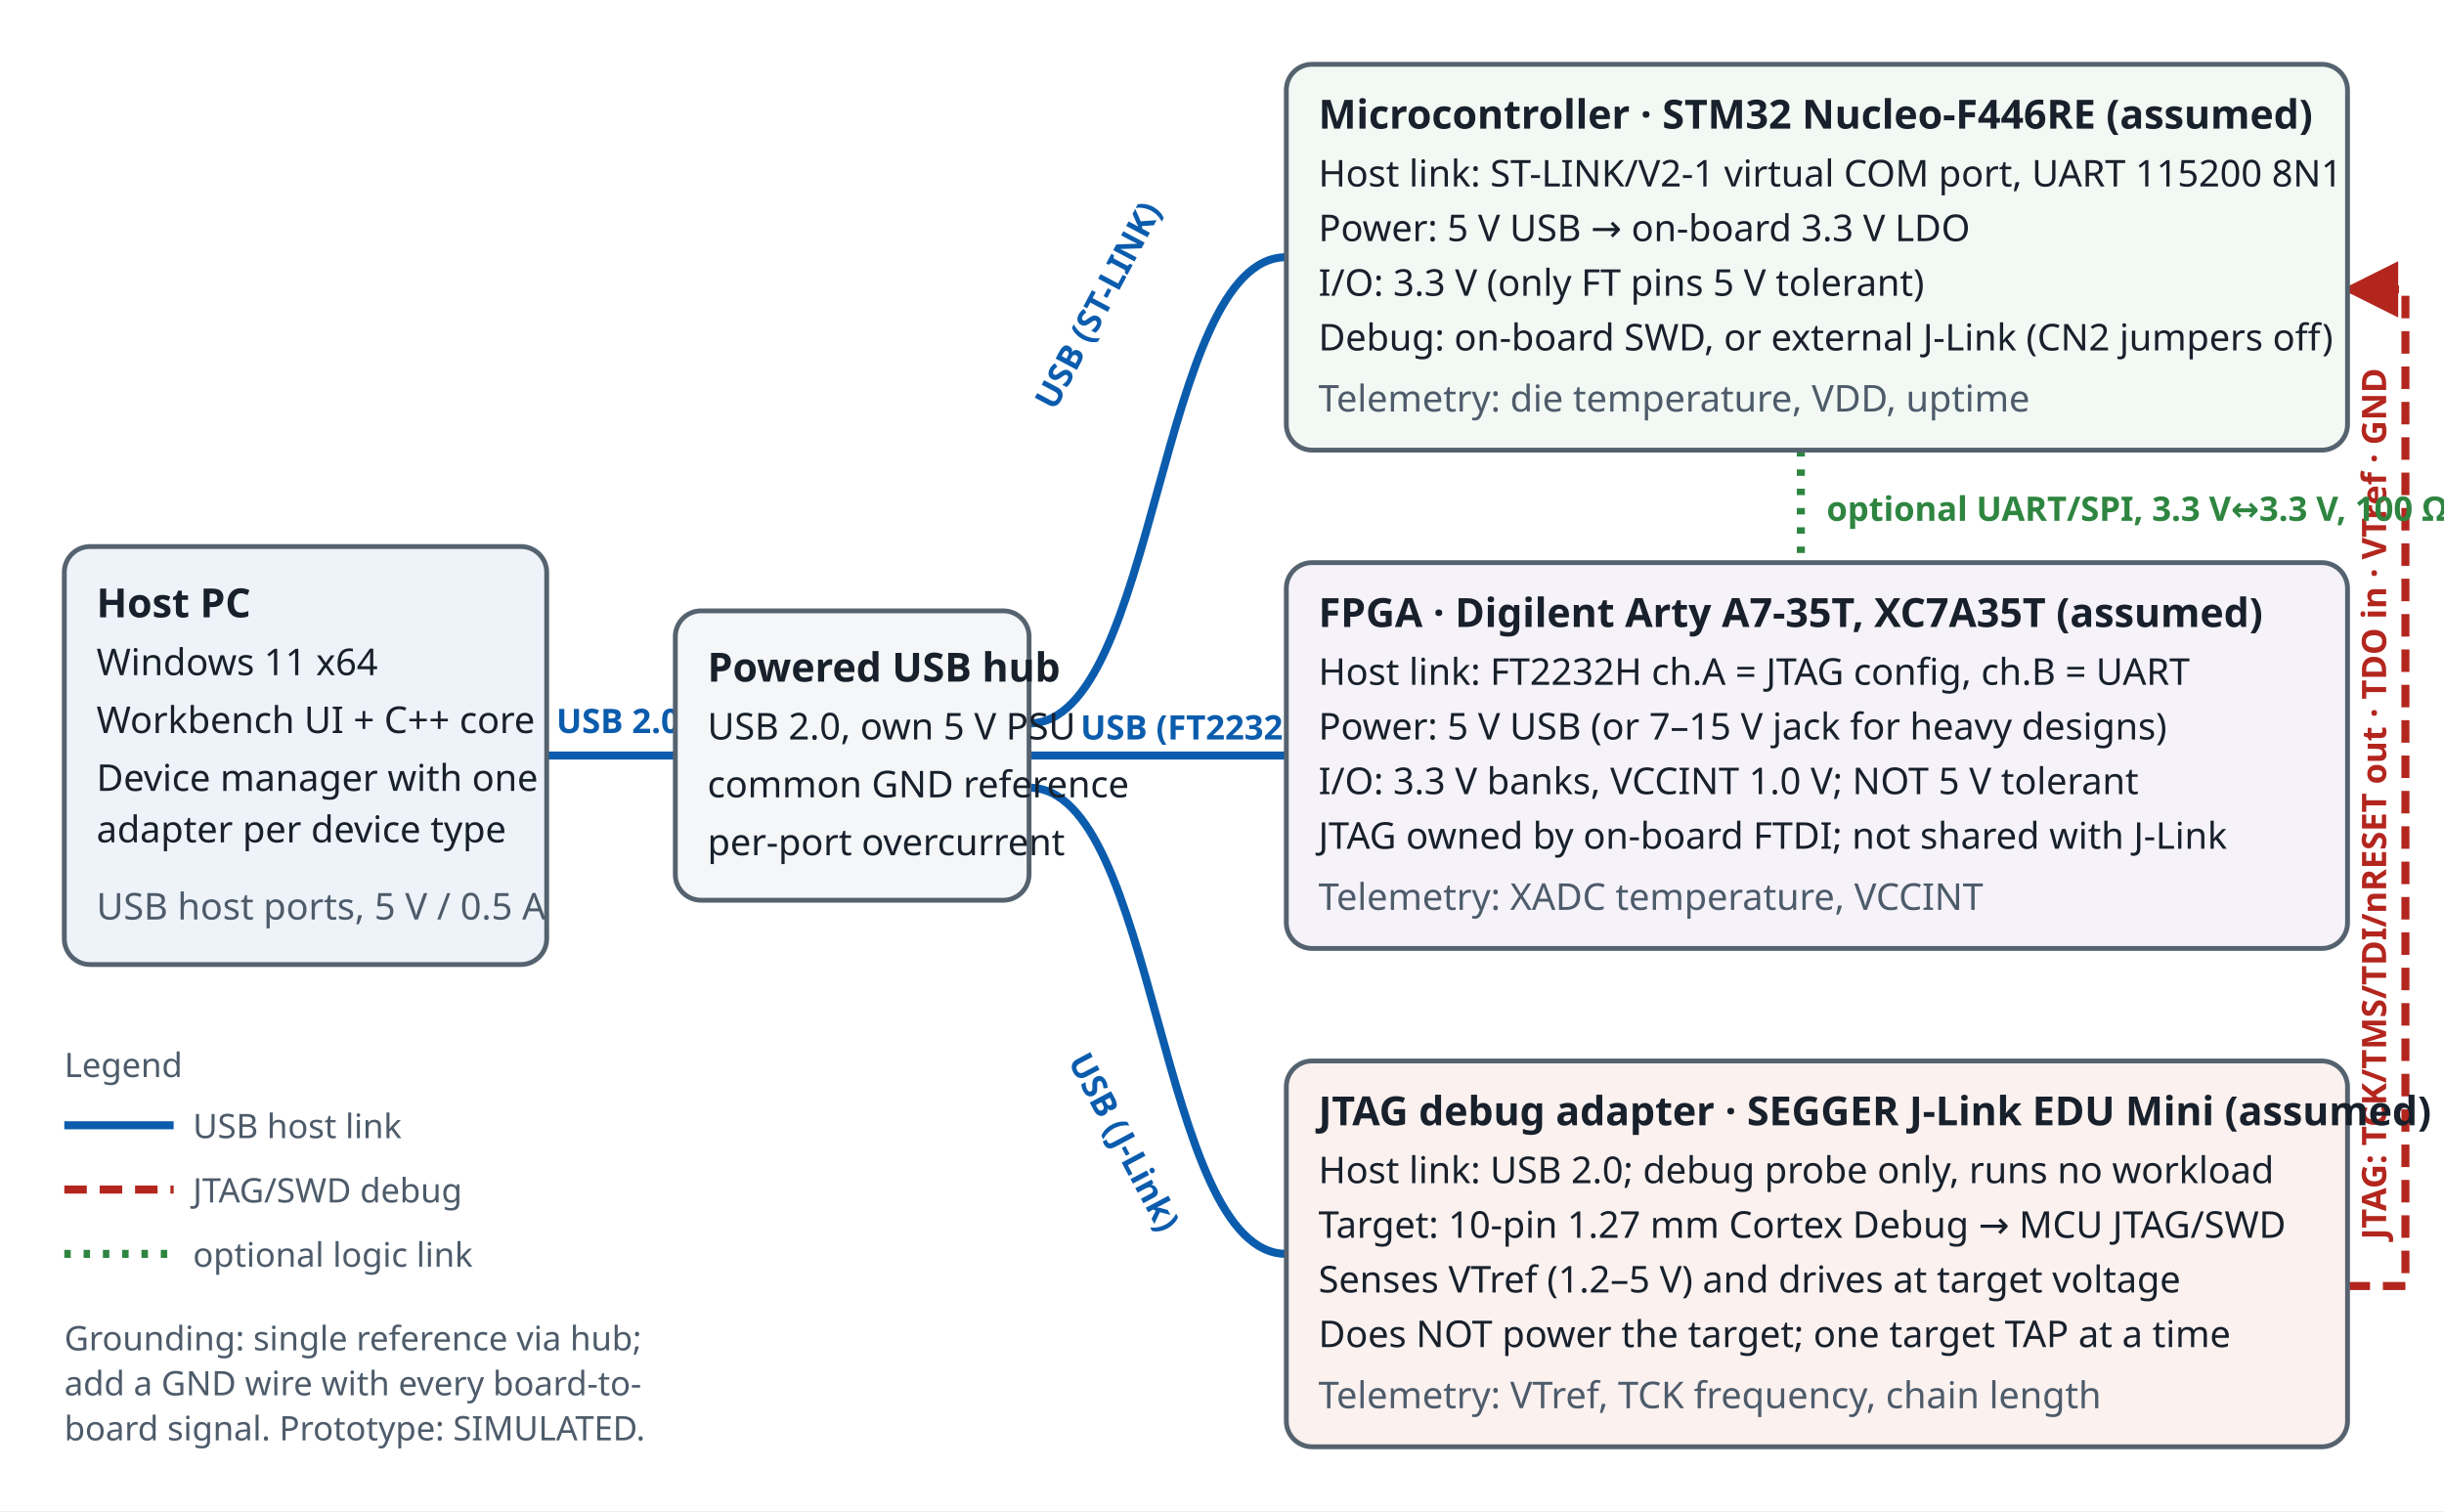
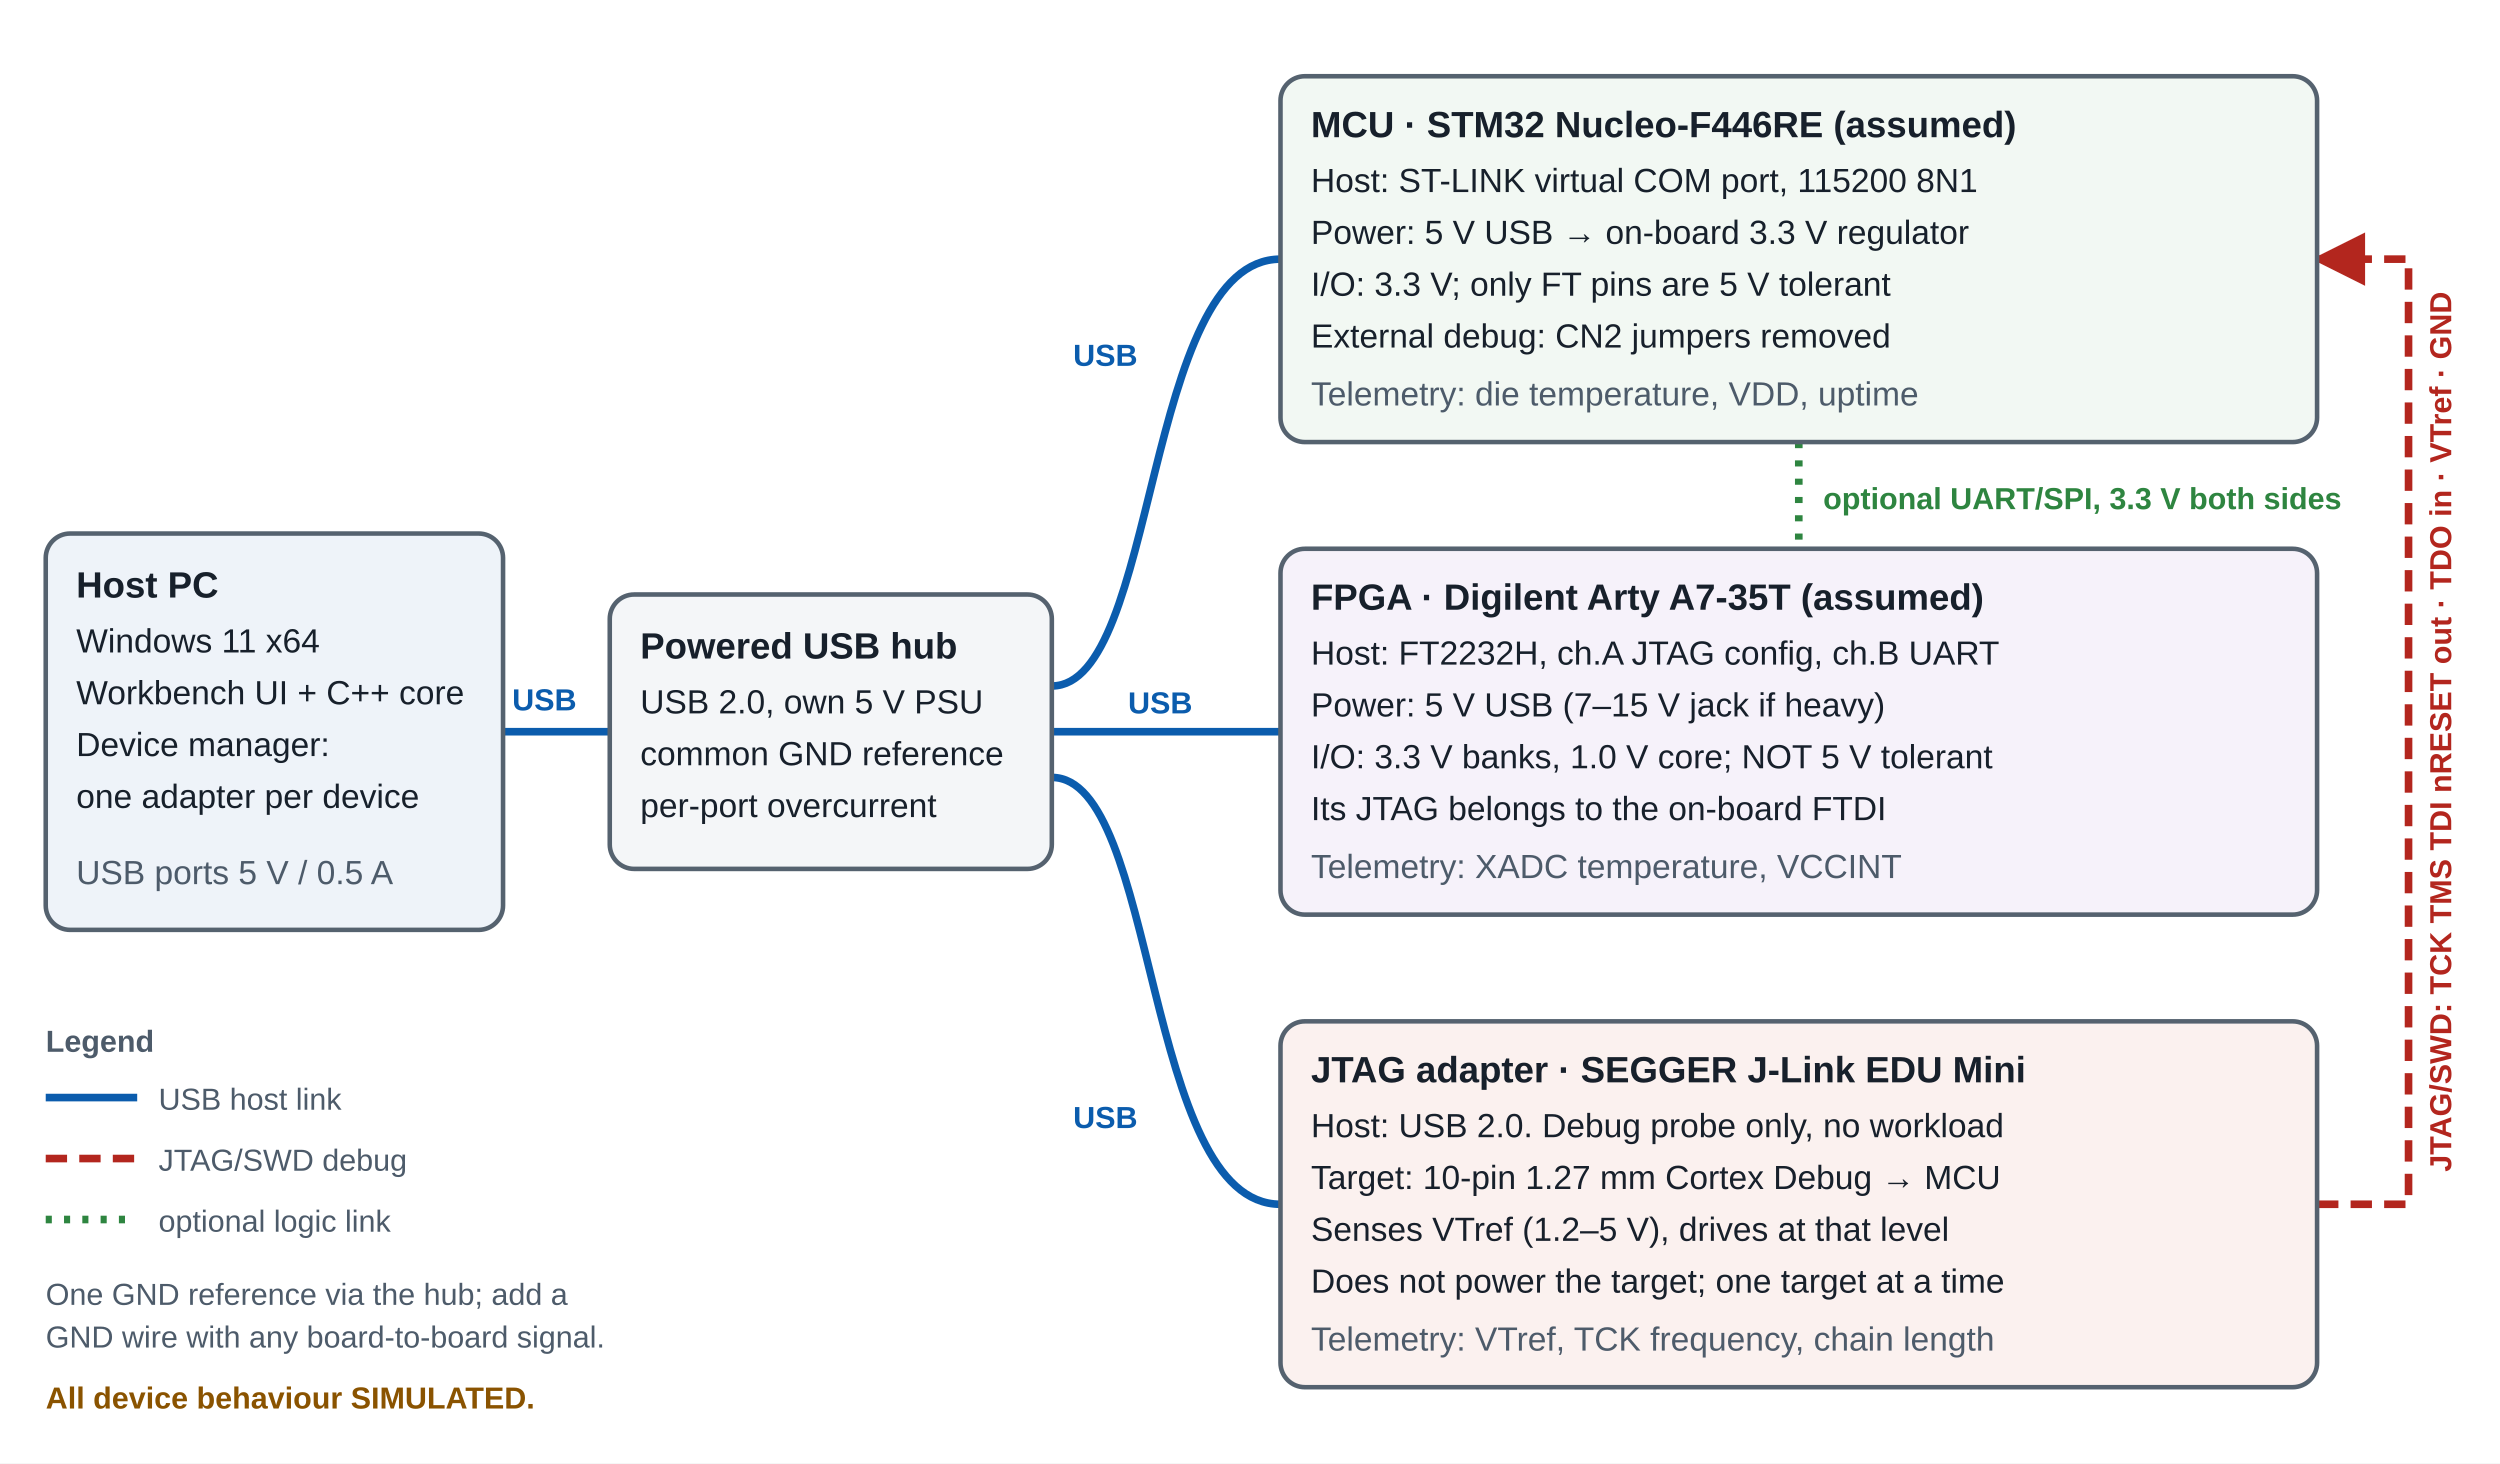
- <svg xmlns="http://www.w3.org/2000/svg" viewBox="0 0 760 470" font-family="Fira Sans, Segoe UI, sans-serif" font-size="11.5" fill="#17202b">
+ <svg xmlns="http://www.w3.org/2000/svg" viewBox="0 0 820 480" font-family="Segoe UI, Arial, sans-serif" font-size="11" fill="#17202b">
  <defs>
    <marker id="arr" viewBox="0 0 10 10" refX="9" refY="5" markerWidth="7" markerHeight="7" orient="auto-start-reverse">
      <path d="M0 0L10 5L0 10z" fill="#b3261e" />
    </marker>
  </defs>
-   <rect width="760" height="470" fill="#ffffff" />
+   <rect width="820" height="480" fill="#ffffff" />
  <g stroke="#0b5cad" stroke-width="2.5" fill="none">
-     <path d="M170 235H210" />
-     <path d="M320 225C360 225 360 80 400 80" />
-     <path d="M320 235H400" />
-     <path d="M320 245C360 245 360 390 400 390" />
+     <path d="M165 240H200" />
+     <path d="M345 225C380 225 375 85 420 85" />
+     <path d="M345 240H420" />
+     <path d="M345 255C380 255 375 395 420 395" />
  </g>
-   <g font-size="10.5" fill="#0b5cad" font-weight="600">
-     <text x="173" y="228">USB 2.0</text>
-     <text x="328" y="128" transform="rotate(-62 328 128)">USB (ST-LINK)</text>
-     <text x="336" y="230">USB (FT2232H)</text>
-     <text x="332" y="330" transform="rotate(62 332 330)">USB (J-Link)</text>
+   <g font-size="10" fill="#0b5cad" font-weight="600">
+     <text x="168" y="233">USB</text>
+     <text x="352" y="120">USB</text>
+     <text x="370" y="234">USB</text>
+     <text x="352" y="370">USB</text>
  </g>
-   <path d="M730 400H748V90H730" stroke="#b3261e" stroke-width="2.5" stroke-dasharray="7 4" fill="none" marker-end="url(#arr)" />
-   <text x="742" y="250" transform="rotate(-90 742 250)" text-anchor="middle" fill="#b3261e" font-weight="600" font-size="10.5">JTAG: TCK/TMS/TDI/nRESET out · TDO in · VTref · GND</text>
-   <path d="M560 140V175" stroke="#2e8540" stroke-width="2.5" stroke-dasharray="2 4" fill="none" />
-   <text x="568" y="162" fill="#2e8540" font-size="10.5" font-weight="600">optional UART/SPI, 3.3 V↔3.3 V, 100 Ω series + GND</text>
+   <path d="M760 395H790V85H760" stroke="#b3261e" stroke-width="2.5" stroke-dasharray="7 4" fill="none" marker-end="url(#arr)" />
+   <text x="804" y="240" transform="rotate(-90 804 240)" text-anchor="middle" fill="#b3261e" font-weight="600" font-size="10">JTAG/SWD: TCK TMS TDI nRESET out · TDO in · VTref · GND</text>
+   <path d="M590 145V180" stroke="#2e8540" stroke-width="2.5" stroke-dasharray="2 4" fill="none" />
+   <text x="598" y="167" fill="#2e8540" font-size="10" font-weight="600">optional UART/SPI, 3.3 V both sides</text>
  <g stroke="#55626f" stroke-width="1.5">
-     <rect x="20" y="170" width="150" height="130" rx="8" fill="#eef3f9" />
-     <rect x="210" y="190" width="110" height="90" rx="8" fill="#f4f6f8" />
-     <rect x="400" y="20" width="330" height="120" rx="8" fill="#f2f8f3" />
-     <rect x="400" y="175" width="330" height="120" rx="8" fill="#f6f2fa" />
-     <rect x="400" y="330" width="330" height="120" rx="8" fill="#fbf1ef" />
+     <rect x="15" y="175" width="150" height="130" rx="8" fill="#eef3f9" />
+     <rect x="200" y="195" width="145" height="90" rx="8" fill="#f4f6f8" />
+     <rect x="420" y="25" width="340" height="120" rx="8" fill="#f2f8f3" />
+     <rect x="420" y="180" width="340" height="120" rx="8" fill="#f6f2fa" />
+     <rect x="420" y="335" width="340" height="120" rx="8" fill="#fbf1ef" />
  </g>
-   <g>
-     <text x="30" y="192" font-weight="700" font-size="12.5">Host PC</text>
-     <text x="30" y="210">Windows 11 x64</text>
-     <text x="30" y="228">Workbench UI + C++ core</text>
-     <text x="30" y="246">Device manager with one</text>
-     <text x="30" y="262">adapter per device type</text>
-     <text x="30" y="286" fill="#4d5b6a">USB host ports, 5 V / 0.5 A</text>
-     <text x="220" y="212" font-weight="700" font-size="12.5">Powered USB hub</text>
-     <text x="220" y="230">USB 2.0, own 5 V PSU</text>
-     <text x="220" y="248">common GND reference</text>
-     <text x="220" y="266">per-port overcurrent</text>
-     <text x="410" y="40" font-weight="700" font-size="12.5">Microcontroller · STM32 Nucleo-F446RE (assumed)</text>
-     <text x="410" y="58">Host link: ST-LINK/V2-1 virtual COM port, UART 115200 8N1</text>
-     <text x="410" y="75">Power: 5 V USB → on-board 3.3 V LDO</text>
-     <text x="410" y="92">I/O: 3.3 V (only FT pins 5 V tolerant)</text>
-     <text x="410" y="109">Debug: on-board SWD, or external J-Link (CN2 jumpers off)</text>
-     <text x="410" y="128" fill="#4d5b6a">Telemetry: die temperature, VDD, uptime</text>
-     <text x="410" y="195" font-weight="700" font-size="12.5">FPGA · Digilent Arty A7-35T, XC7A35T (assumed)</text>
-     <text x="410" y="213">Host link: FT2232H ch.A = JTAG config, ch.B = UART</text>
-     <text x="410" y="230">Power: 5 V USB (or 7–15 V jack for heavy designs)</text>
-     <text x="410" y="247">I/O: 3.3 V banks, VCCINT 1.0 V; NOT 5 V tolerant</text>
-     <text x="410" y="264">JTAG owned by on-board FTDI; not shared with J-Link</text>
-     <text x="410" y="283" fill="#4d5b6a">Telemetry: XADC temperature, VCCINT</text>
-     <text x="410" y="350" font-weight="700" font-size="12.5">JTAG debug adapter · SEGGER J-Link EDU Mini (assumed)</text>
-     <text x="410" y="368">Host link: USB 2.0; debug probe only, runs no workload</text>
-     <text x="410" y="385">Target: 10-pin 1.27 mm Cortex Debug → MCU JTAG/SWD</text>
-     <text x="410" y="402">Senses VTref (1.2–5 V) and drives at target voltage</text>
-     <text x="410" y="419">Does NOT power the target; one target TAP at a time</text>
-     <text x="410" y="438" fill="#4d5b6a">Telemetry: VTref, TCK frequency, chain length</text>
-   </g>
-   <g font-size="10.5" fill="#4d5b6a">
-     <text x="20" y="335">Legend</text>
-     <path d="M20 350h34" stroke="#0b5cad" stroke-width="2.5" />
-     <text x="60" y="354">USB host link</text>
-     <path d="M20 370h34" stroke="#b3261e" stroke-width="2.5" stroke-dasharray="7 4" />
-     <text x="60" y="374">JTAG/SWD debug</text>
-     <path d="M20 390h34" stroke="#2e8540" stroke-width="2.5" stroke-dasharray="2 4" />
-     <text x="60" y="394">optional logic link</text>
-     <text x="20" y="420">Grounding: single reference via hub;</text>
-     <text x="20" y="434">add a GND wire with every board-to-</text>
-     <text x="20" y="448">board signal. Prototype: SIMULATED.</text>
+   <text x="25" y="196" font-weight="700" font-size="12">Host PC</text>
+   <text x="25" y="214">Windows 11 x64</text>
+   <text x="25" y="231">Workbench UI + C++ core</text>
+   <text x="25" y="248">Device manager:</text>
+   <text x="25" y="265">one adapter per device</text>
+   <text x="25" y="290" fill="#4d5b6a">USB ports 5 V / 0.5 A</text>
+   <text x="210" y="216" font-weight="700" font-size="12">Powered USB hub</text>
+   <text x="210" y="234">USB 2.0, own 5 V PSU</text>
+   <text x="210" y="251">common GND reference</text>
+   <text x="210" y="268">per-port overcurrent</text>
+   <text x="430" y="45" font-weight="700" font-size="12">MCU · STM32 Nucleo-F446RE (assumed)</text>
+   <text x="430" y="63">Host: ST-LINK virtual COM port, 115200 8N1</text>
+   <text x="430" y="80">Power: 5 V USB → on-board 3.3 V regulator</text>
+   <text x="430" y="97">I/O: 3.3 V; only FT pins are 5 V tolerant</text>
+   <text x="430" y="114">External debug: CN2 jumpers removed</text>
+   <text x="430" y="133" fill="#4d5b6a">Telemetry: die temperature, VDD, uptime</text>
+   <text x="430" y="200" font-weight="700" font-size="12">FPGA · Digilent Arty A7-35T (assumed)</text>
+   <text x="430" y="218">Host: FT2232H, ch.A JTAG config, ch.B UART</text>
+   <text x="430" y="235">Power: 5 V USB (7–15 V jack if heavy)</text>
+   <text x="430" y="252">I/O: 3.3 V banks, 1.0 V core; NOT 5 V tolerant</text>
+   <text x="430" y="269">Its JTAG belongs to the on-board FTDI</text>
+   <text x="430" y="288" fill="#4d5b6a">Telemetry: XADC temperature, VCCINT</text>
+   <text x="430" y="355" font-weight="700" font-size="12">JTAG adapter · SEGGER J-Link EDU Mini</text>
+   <text x="430" y="373">Host: USB 2.0. Debug probe only, no workload</text>
+   <text x="430" y="390">Target: 10-pin 1.27 mm Cortex Debug → MCU</text>
+   <text x="430" y="407">Senses VTref (1.2–5 V), drives at that level</text>
+   <text x="430" y="424">Does not power the target; one target at a time</text>
+   <text x="430" y="443" fill="#4d5b6a">Telemetry: VTref, TCK frequency, chain length</text>
+   <g font-size="10" fill="#4d5b6a">
+     <text x="15" y="345" font-weight="700">Legend</text>
+     <path d="M15 360h30" stroke="#0b5cad" stroke-width="2.5" />
+     <text x="52" y="364">USB host link</text>
+     <path d="M15 380h30" stroke="#b3261e" stroke-width="2.5" stroke-dasharray="7 4" />
+     <text x="52" y="384">JTAG/SWD debug</text>
+     <path d="M15 400h30" stroke="#2e8540" stroke-width="2.5" stroke-dasharray="2 4" />
+     <text x="52" y="404">optional logic link</text>
+     <text x="15" y="428">One GND reference via the hub; add a</text>
+     <text x="15" y="442">GND wire with any board-to-board signal.</text>
+     <text x="15" y="462" font-weight="700" fill="#8a5300">All device behaviour SIMULATED.</text>
  </g>
</svg>
